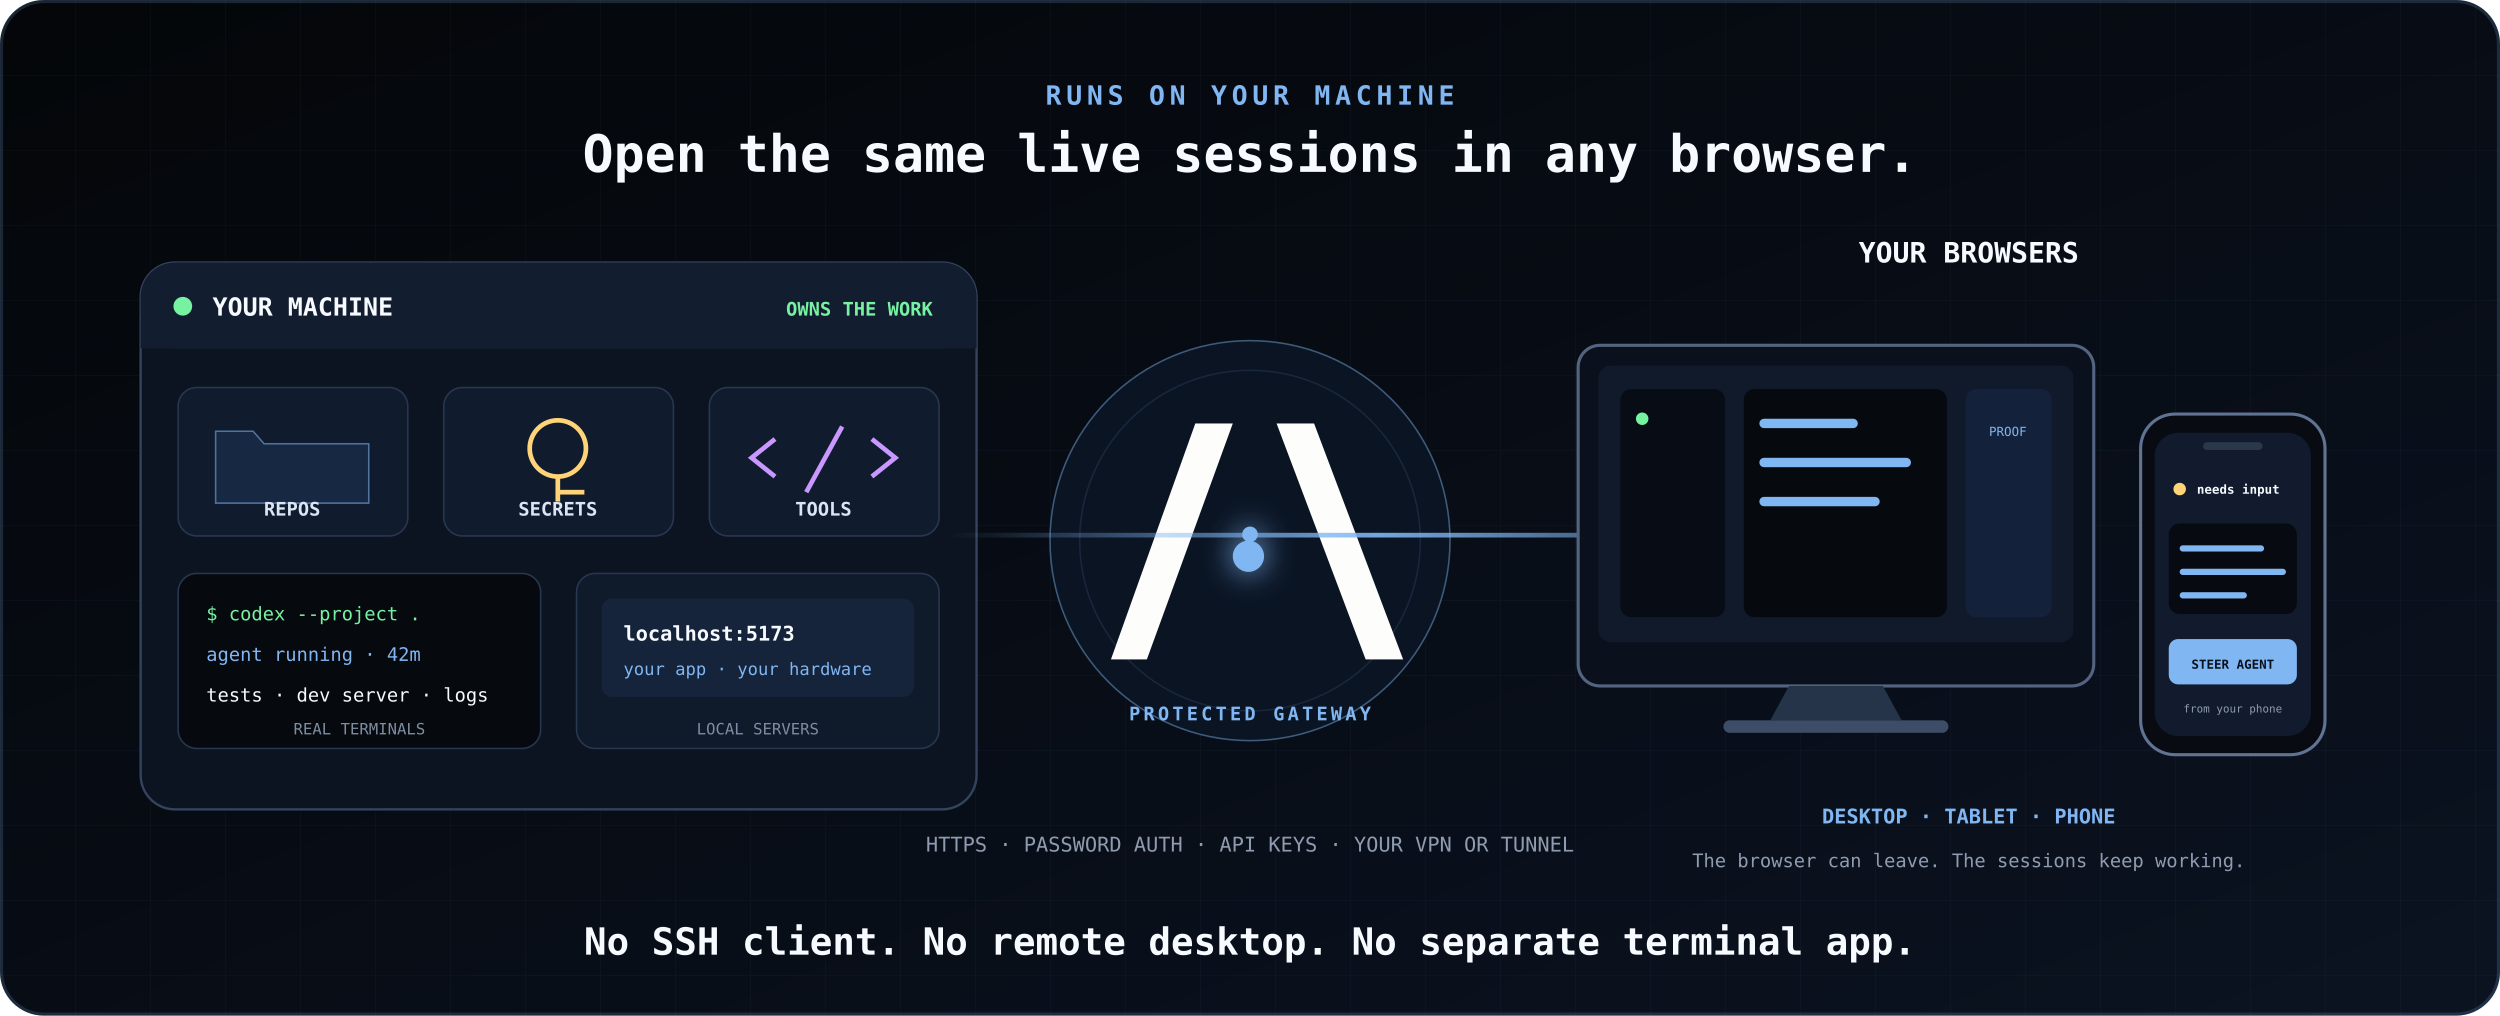
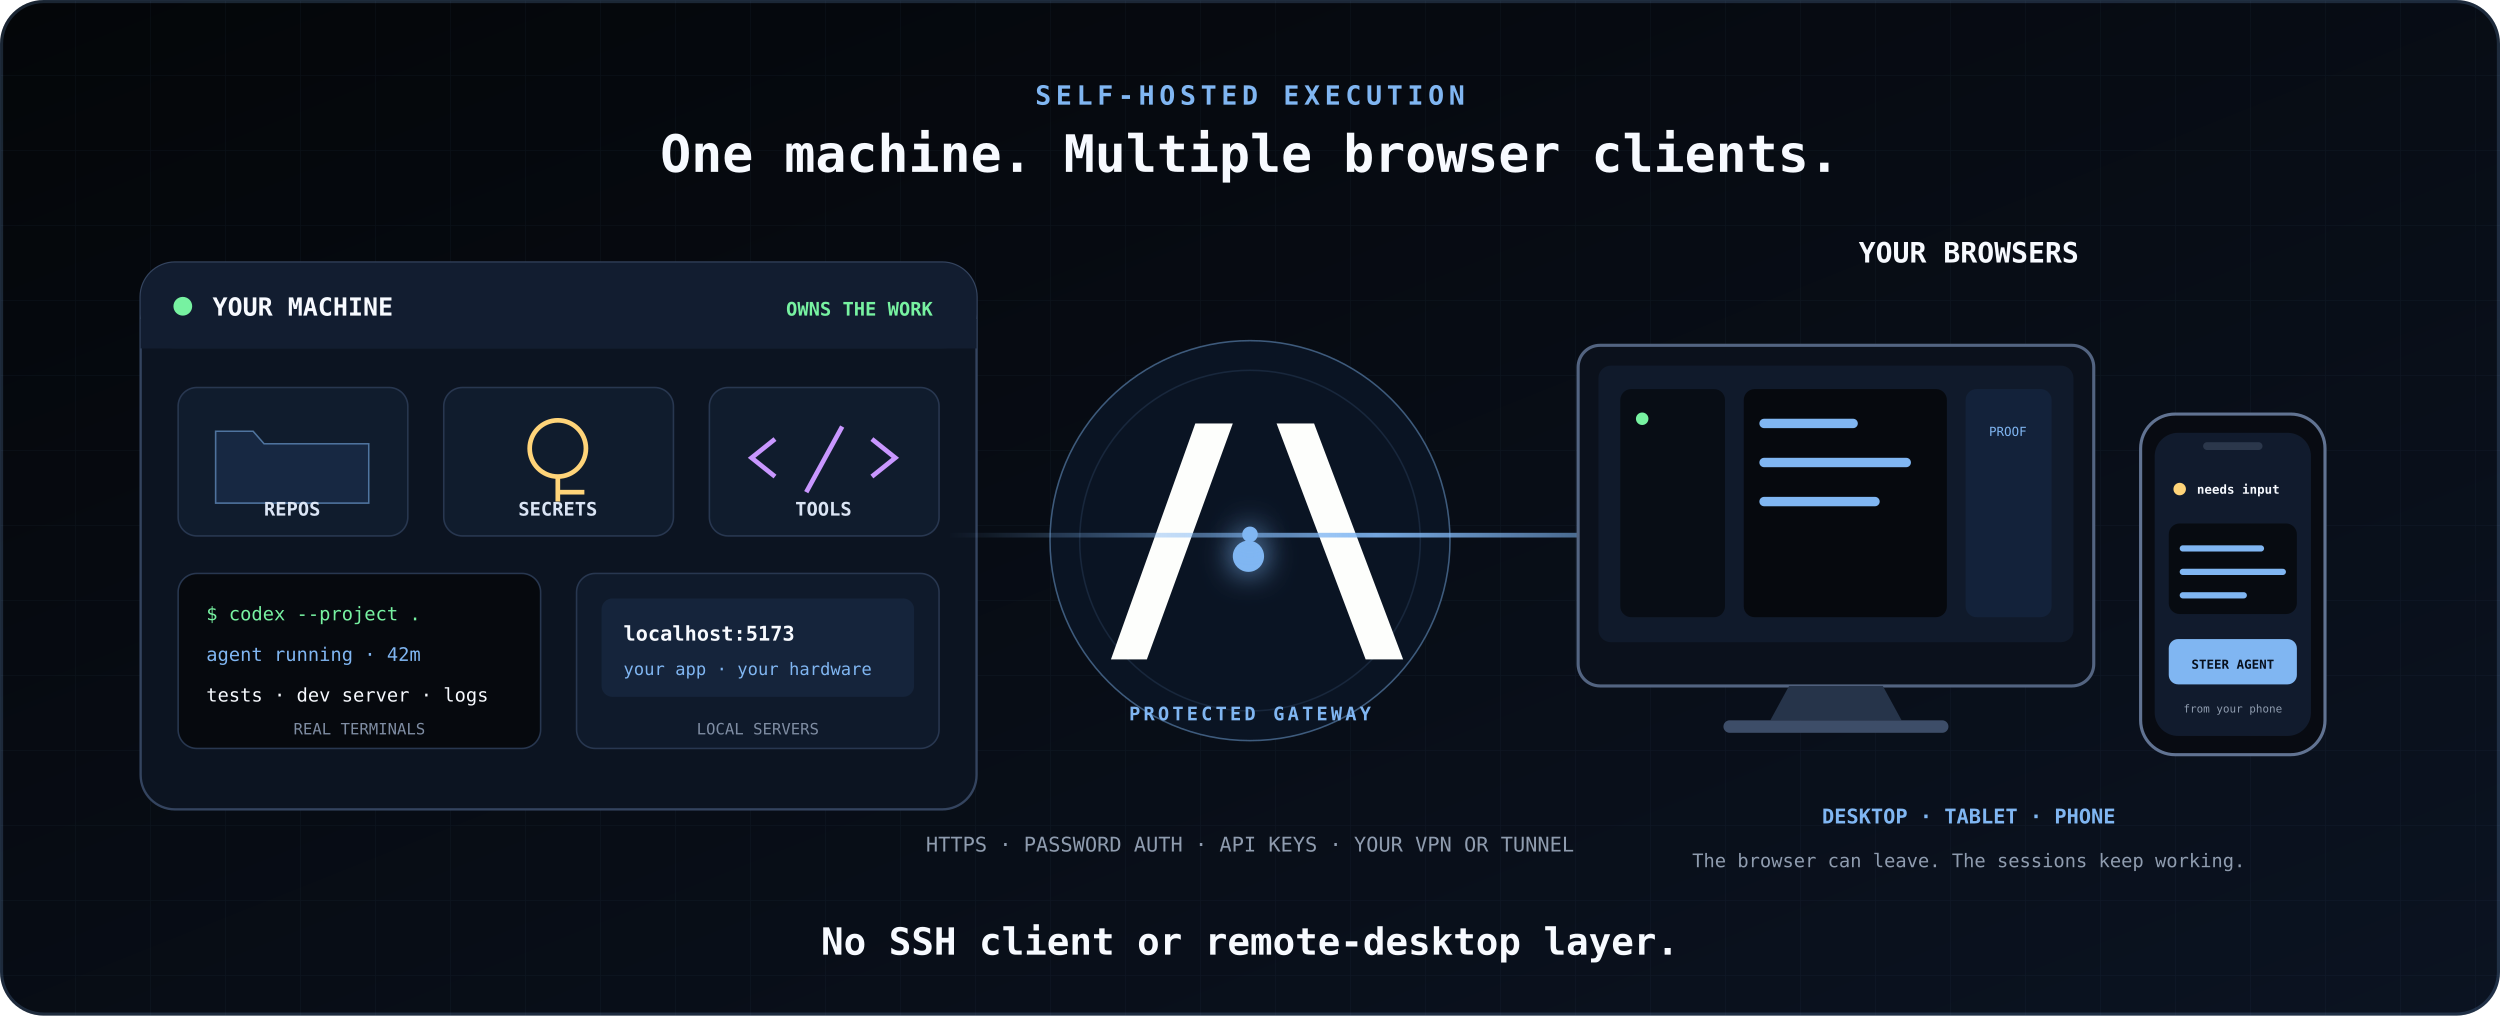
<svg xmlns="http://www.w3.org/2000/svg" width="1600" height="650" viewBox="0 0 1600 650" role="img" aria-labelledby="title desc">
  <defs>
    <linearGradient id="bg" x1="0" y1="0" x2="1" y2="1">
      <stop stop-color="#040609" />
      <stop offset="1" stop-color="#0b1321" />
    </linearGradient>
    <linearGradient id="beam" x1="0" y1="0" x2="1" y2="0">
      <stop stop-color="#80b6f2" stop-opacity="0" />
      <stop offset="0.45" stop-color="#80b6f2" stop-opacity="0.9" />
      <stop offset="1" stop-color="#80b6f2" stop-opacity="0" />
    </linearGradient>
    <filter id="glow" x="-200%" y="-200%" width="500%" height="500%">
      <feGaussianBlur stdDeviation="10" result="b" />
      <feMerge>
        <feMergeNode in="b" />
        <feMergeNode in="SourceGraphic" />
      </feMerge>
    </filter>
    <pattern id="grid" width="48" height="48" patternUnits="userSpaceOnUse">
      <path d="M48 0H0V48" fill="none" stroke="#80b6f2" stroke-opacity="0.045" />
    </pattern>
  </defs>
  <rect width="1600" height="650" rx="28" fill="url(#bg)" />
  <rect width="1600" height="650" rx="28" fill="url(#grid)" />
  <rect x="1" y="1" width="1598" height="648" rx="27" fill="none" stroke="#80b6f2" stroke-opacity="0.18" stroke-width="2" />
  <g font-family="ui-monospace, SFMono-Regular, Menlo, Consolas, monospace">
-     <text x="800" y="67" fill="#80b6f2" font-size="17" text-anchor="middle" font-weight="700" letter-spacing="3">RUNS ON YOUR MACHINE</text>
-     <text x="800" y="110" fill="#f7faff" font-size="33" text-anchor="middle" font-weight="700">Open the same live sessions in any browser.</text>
+     <text x="800" y="67" fill="#80b6f2" font-size="17" text-anchor="middle" font-weight="700" letter-spacing="3">SELF-HOSTED EXECUTION</text>
+     <text x="800" y="110" fill="#f7faff" font-size="33" text-anchor="middle" font-weight="700">One machine. Multiple browser clients.</text>
    <g transform="translate(90 168)">
      <rect width="535" height="350" rx="22" fill="#0c1421" stroke="#34445f" stroke-width="1.5" />
      <rect width="535" height="55" rx="22" fill="#121d30" />
      <rect y="36" width="535" height="19" fill="#121d30" />
      <circle cx="27" cy="28" r="6" fill="#77f2a1" />
      <text x="46" y="34" fill="#f7faff" font-size="16" font-weight="700">YOUR MACHINE</text>
      <text x="507" y="34" fill="#77f2a1" font-size="12" text-anchor="end" font-weight="700">OWNS THE WORK</text>
      <g transform="translate(24 80)">
        <rect width="147" height="95" rx="12" fill="#101c2d" stroke="#283750" />
        <path d="M24 28h24l7 8h67v38H24z" fill="#172842" stroke="#80b6f2" stroke-opacity="0.55" />
        <text x="73" y="82" fill="#dbe5f5" font-size="12" text-anchor="middle" font-weight="700">REPOS</text>
      </g>
      <g transform="translate(194 80)">
        <rect width="147" height="95" rx="12" fill="#101c2d" stroke="#283750" />
        <circle cx="73" cy="39" r="18" fill="none" stroke="#ffd479" stroke-width="3" />
        <path d="M73 57v16m0-6h17" stroke="#ffd479" stroke-width="3" />
        <text x="73" y="82" fill="#dbe5f5" font-size="12" text-anchor="middle" font-weight="700">SECRETS</text>
      </g>
      <g transform="translate(364 80)">
        <rect width="147" height="95" rx="12" fill="#101c2d" stroke="#283750" />
        <path d="M42 33l-15 12 15 12m62-24 15 12-15 12M85 25 62 67" fill="none" stroke="#c997ff" stroke-width="3" />
        <text x="73" y="82" fill="#dbe5f5" font-size="12" text-anchor="middle" font-weight="700">TOOLS</text>
      </g>
      <g transform="translate(24 199)">
        <rect width="232" height="112" rx="12" fill="#06090e" stroke="#283750" />
        <text x="18" y="30" fill="#77f2a1" font-size="12">$ codex --project .</text>
        <text x="18" y="56" fill="#80b6f2" font-size="12">agent running · 42m</text>
        <text x="18" y="82" fill="#f7faff" font-size="12">tests · dev server · logs</text>
        <text x="116" y="103" fill="#7f8da3" font-size="10" text-anchor="middle">REAL TERMINALS</text>
      </g>
      <g transform="translate(279 199)">
        <rect width="232" height="112" rx="12" fill="#0f1a2b" stroke="#283750" />
        <rect x="16" y="16" width="200" height="63" rx="7" fill="#15243b" />
        <text x="30" y="43" fill="#f7faff" font-size="13" font-weight="700">localhost:5173</text>
        <text x="30" y="65" fill="#80b6f2" font-size="11">your app · your hardware</text>
        <text x="116" y="103" fill="#7f8da3" font-size="10" text-anchor="middle">LOCAL SERVERS</text>
      </g>
    </g>
    <g transform="translate(687 214)">
      <circle cx="113" cy="132" r="128" fill="#0a1423" stroke="#80b6f2" stroke-opacity="0.45" />
      <circle cx="113" cy="132" r="109" fill="none" stroke="#80b6f2" stroke-opacity="0.12" />
      <path d="M78 57h24L47 208H24zM130 57h24l57 151h-24z" fill="#fdfefc" />
      <circle cx="112" cy="142" r="10" fill="#80b6f2" filter="url(#glow)" />
      <text x="113" y="247" fill="#80b6f2" font-size="12" text-anchor="middle" font-weight="700" letter-spacing="2">PROTECTED GATEWAY</text>
    </g>
    <rect x="608" y="341" width="606" height="3" fill="url(#beam)" />
    <circle cx="800" cy="342" r="5" fill="#80b6f2" filter="url(#glow)" />
    <text x="800" y="545" fill="#8f9caf" font-size="13" text-anchor="middle">HTTPS · PASSWORD AUTH · API KEYS · YOUR VPN OR TUNNEL</text>
    <g transform="translate(1010 179)">
      <text x="250" y="-11" fill="#f7faff" font-size="18" text-anchor="middle" font-weight="700">YOUR BROWSERS</text>
      <rect x="0" y="42" width="330" height="218" rx="14" fill="#0b111c" stroke="#536481" stroke-width="2" />
      <rect x="13" y="55" width="304" height="177" rx="8" fill="#101a2b" />
      <rect x="27" y="70" width="67" height="146" rx="7" fill="#080d15" />
      <rect x="106" y="70" width="130" height="146" rx="7" fill="#06090e" />
      <rect x="248" y="70" width="55" height="146" rx="7" fill="#13223a" />
      <circle cx="41" cy="89" r="4" fill="#77f2a1" />
      <path d="M119 92h57M119 117h91M119 142h71" stroke="#80b6f2" stroke-width="6" stroke-linecap="round" />
      <text x="275" y="100" fill="#80b6f2" font-size="8" text-anchor="middle">PROOF</text>
      <path d="M135 260h60l12 22H123z" fill="#26344a" />
      <rect x="93" y="282" width="144" height="8" rx="4" fill="#3d4d68" />
      <g transform="translate(360 86)">
        <rect width="118" height="218" rx="22" fill="#080b12" stroke="#617392" stroke-width="2" />
        <rect x="9" y="12" width="100" height="194" rx="15" fill="#111b2d" />
        <rect x="40" y="18" width="38" height="5" rx="2.5" fill="#2b374b" />
        <circle cx="25" cy="48" r="4" fill="#ffd479" />
        <text x="36" y="51" fill="#f7faff" font-size="8" font-weight="700">needs input</text>
        <rect x="18" y="70" width="82" height="58" rx="7" fill="#070b11" />
        <path d="M27 86h50M27 101h64M27 116h39" stroke="#80b6f2" stroke-width="4" stroke-linecap="round" />
        <rect x="18" y="144" width="82" height="29" rx="6" fill="#80b6f2" />
        <text x="59" y="163" fill="#07101d" font-size="8" text-anchor="middle" font-weight="700">STEER AGENT</text>
        <text x="59" y="191" fill="#8f9caf" font-size="7" text-anchor="middle">from your phone</text>
      </g>
      <text x="250" y="348" fill="#80b6f2" font-size="13" text-anchor="middle" font-weight="700">DESKTOP · TABLET · PHONE</text>
      <text x="250" y="376" fill="#8f9caf" font-size="12" text-anchor="middle">The browser can leave. The sessions keep working.</text>
    </g>
-     <text x="800" y="611" fill="#f7faff" font-size="24" text-anchor="middle" font-weight="700">No SSH client. No remote desktop. No separate terminal app.</text>
+     <text x="800" y="611" fill="#f7faff" font-size="24" text-anchor="middle" font-weight="700">No SSH client or remote-desktop layer.</text>
  </g>
</svg>
